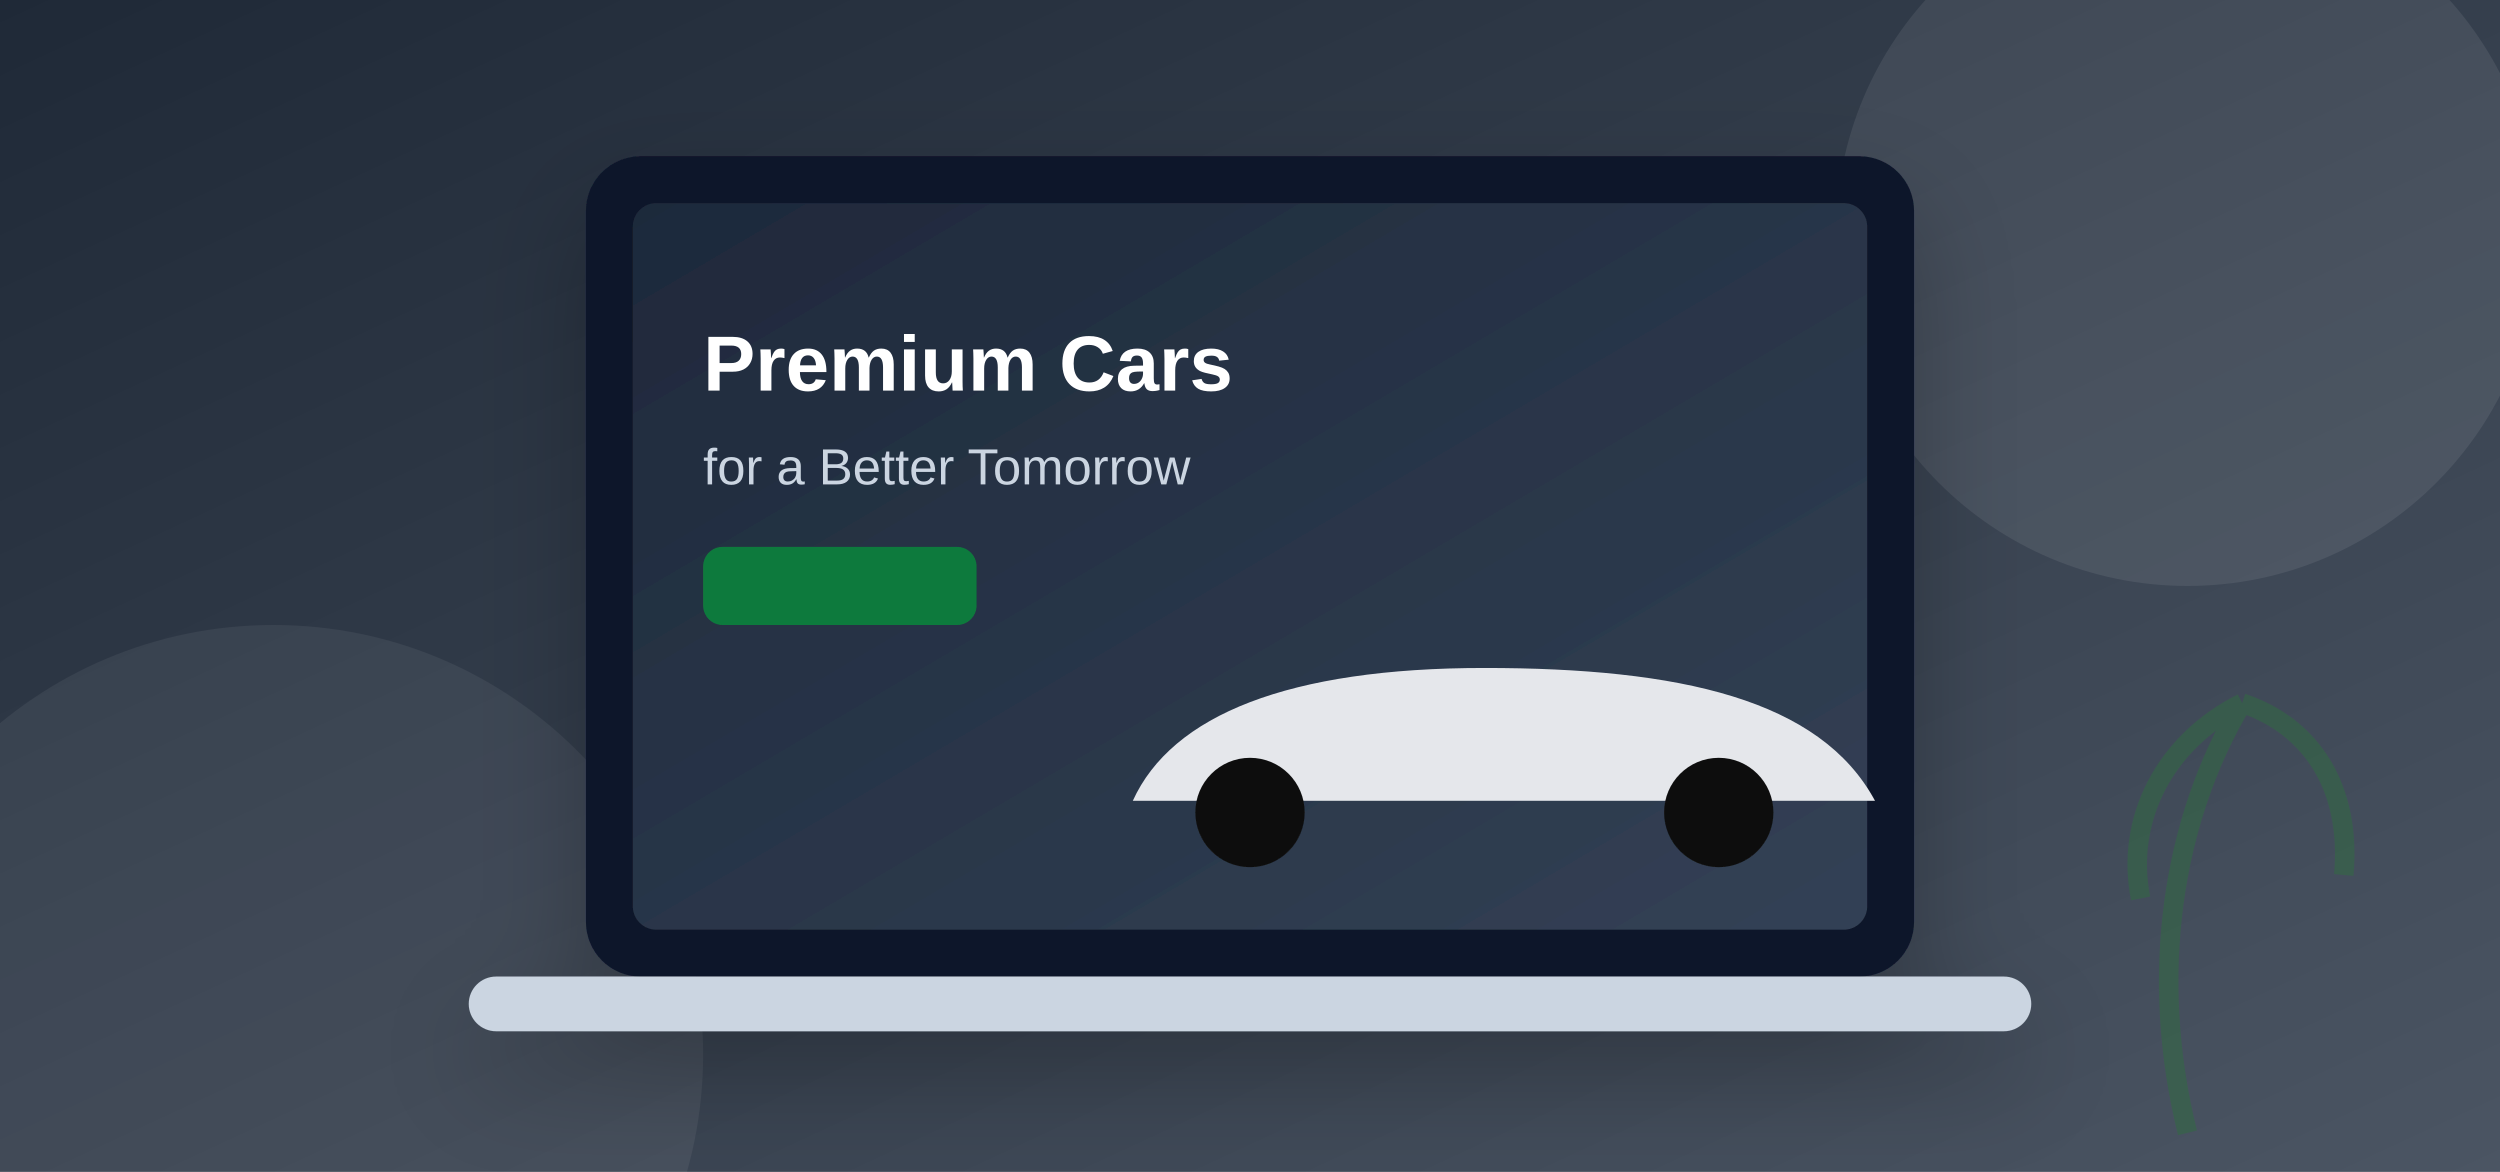
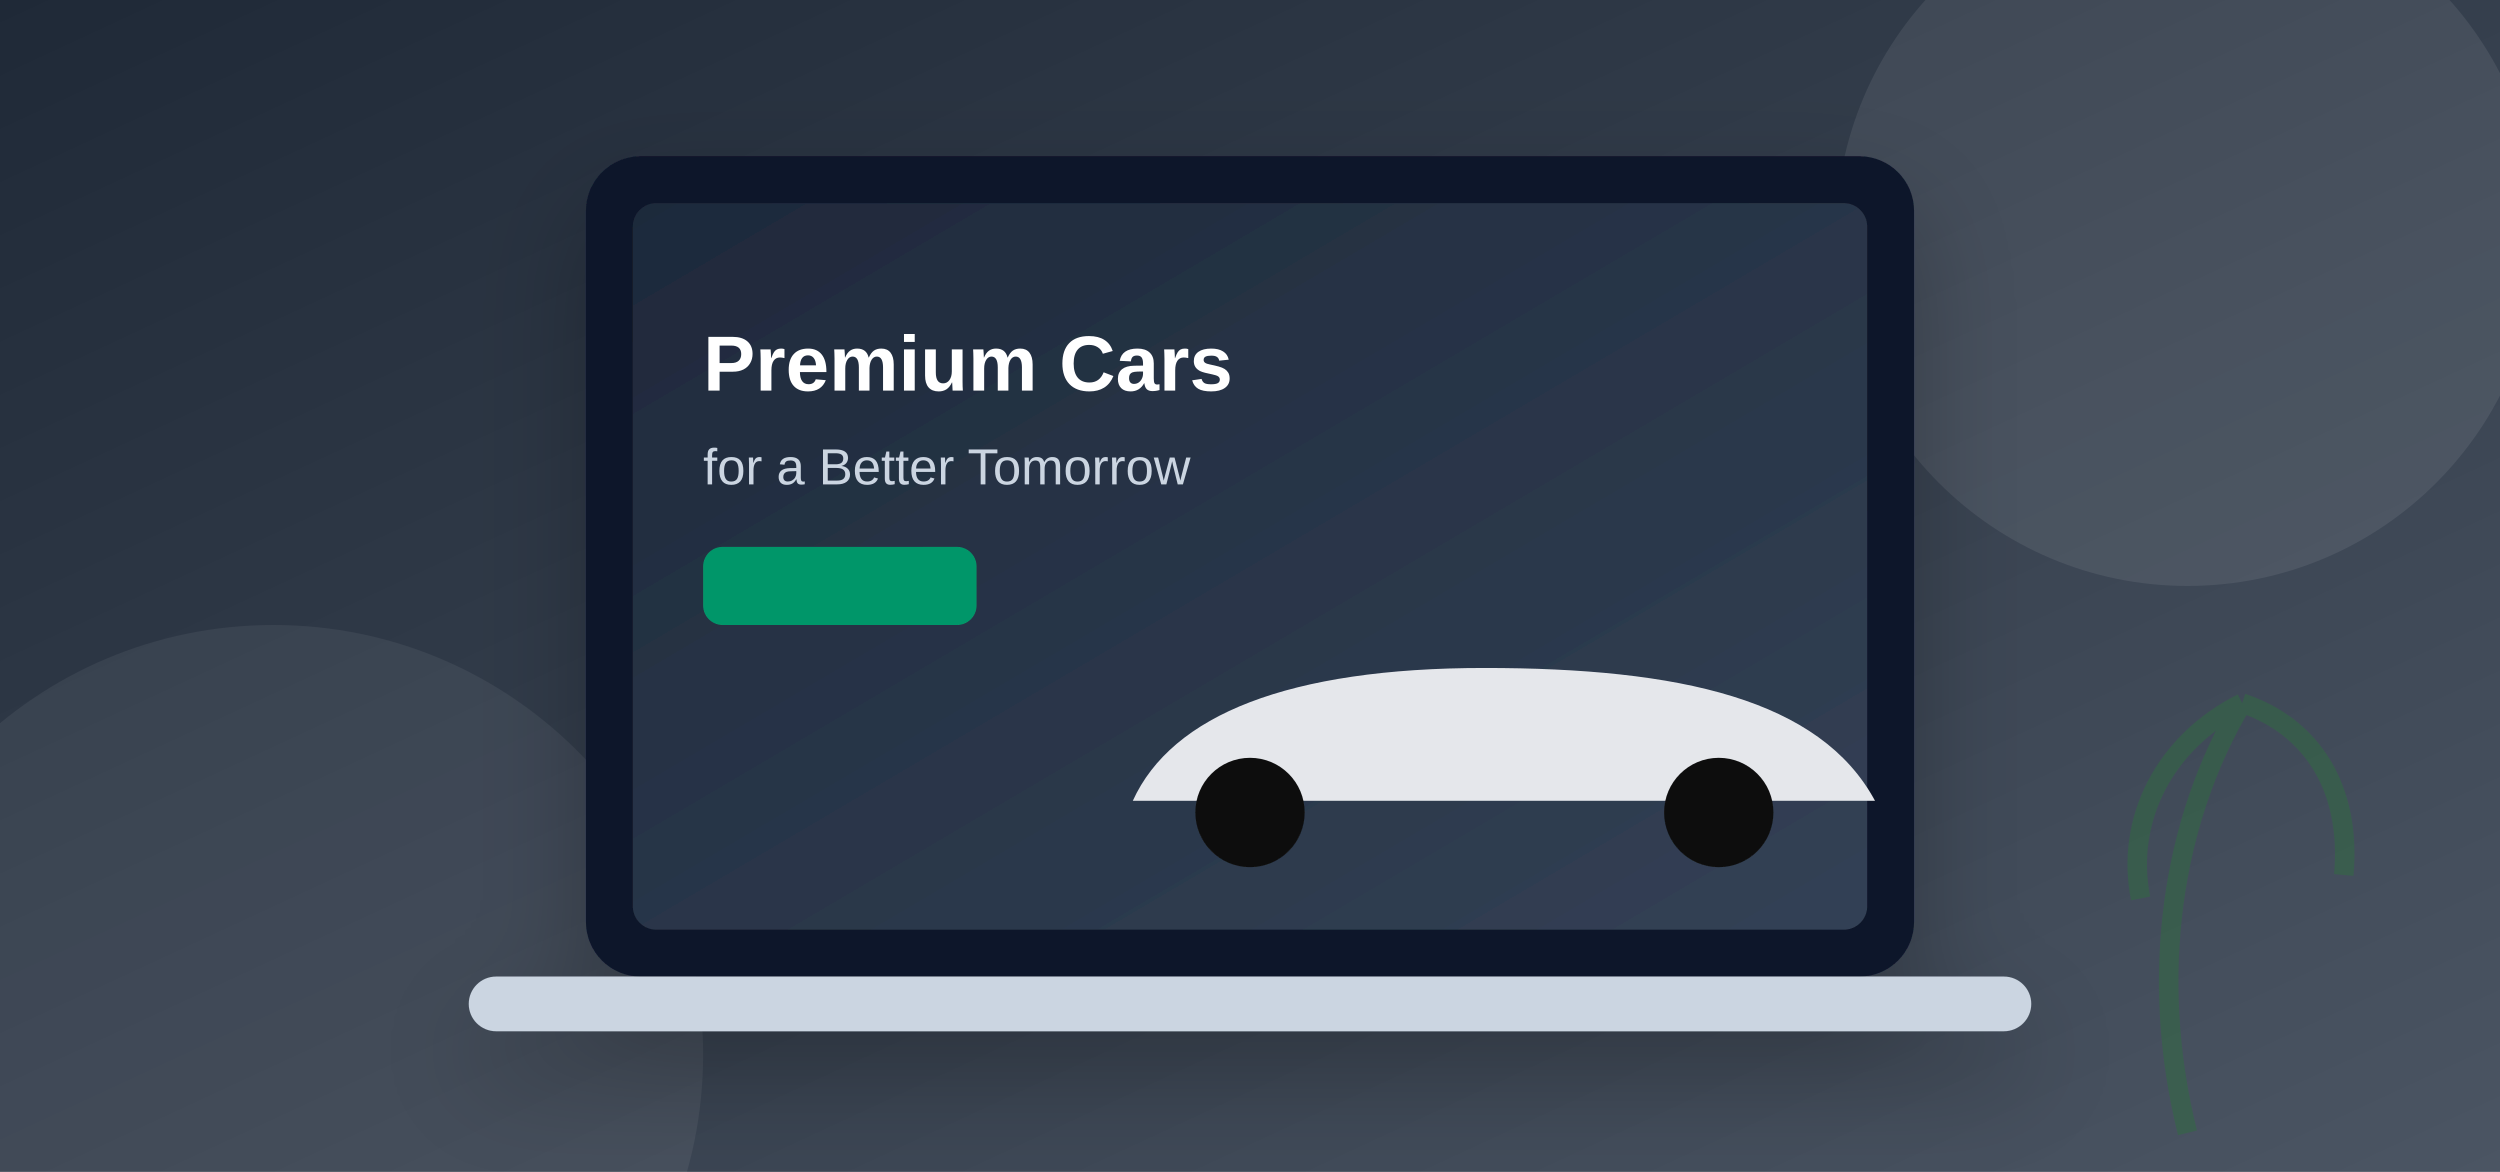
<svg xmlns="http://www.w3.org/2000/svg" viewBox="0 0 640 300">
  <defs>
    <linearGradient id="b" x1="0" y1="0" x2="1" y2="1">
      <stop offset="0" stop-color="#1f2937" />
      <stop offset="1" stop-color="#4b5563" />
    </linearGradient>
    <filter id="s" x="-20%" y="-20%" width="140%" height="140%">
      <feDropShadow dx="0" dy="12" stdDeviation="14" flood-opacity=".25" />
    </filter>
  </defs>
  <rect width="640" height="300" fill="url(#b)" />
  <circle cx="560" cy="60" r="90" fill="#fff" opacity=".08" />
  <circle cx="70" cy="270" r="110" fill="#fff" opacity=".06" />
  <g transform="translate(560 170)">
    <path d="M0 120c-10-40-4-80 14-110M14 10c-20 10-30 30-26 50M14 10c18 6 28 22 26 44" stroke="#2f6b3f" stroke-width="5" fill="none" opacity=".5" />
  </g>
  <g filter="url(#s)">
    <rect x="150" y="40" width="340" height="210" rx="14" fill="#0f172a" />
    <rect x="162" y="52" width="316" height="186" rx="6" fill="#111827" />
    <rect x="162" y="52" width="316" height="186" rx="6" fill="url(#c)" />
    <defs>
      <linearGradient id="c" x1="0" y1="0" x2="1" y2="1">
        <stop offset="0" stop-color="#1e293b" />
        <stop offset="1" stop-color="#334155" />
      </linearGradient>
    </defs>
    <text x="180" y="100" font-family="Arial" font-weight="700" font-size="20" fill="#fff">Premium Cars</text>
    <text x="180" y="124" font-family="Arial" font-size="13" fill="#cbd5e1">for a Better Tomorrow</text>
-     <rect x="180" y="140" width="70" height="20" rx="5" fill="#0f7a3d" />
+     <rect x="180" y="140" width="70" height="20" rx="5" fill="#059669" />
    <path d="M290 205c10-22 40-34 90-34s86 8 100 34z" fill="#e5e7eb" />
    <circle cx="320" cy="208" r="14" fill="#111" />
    <circle cx="440" cy="208" r="14" fill="#111" />
    <rect x="120" y="250" width="400" height="14" rx="7" fill="#cbd5e1" />
  </g>
</svg>
